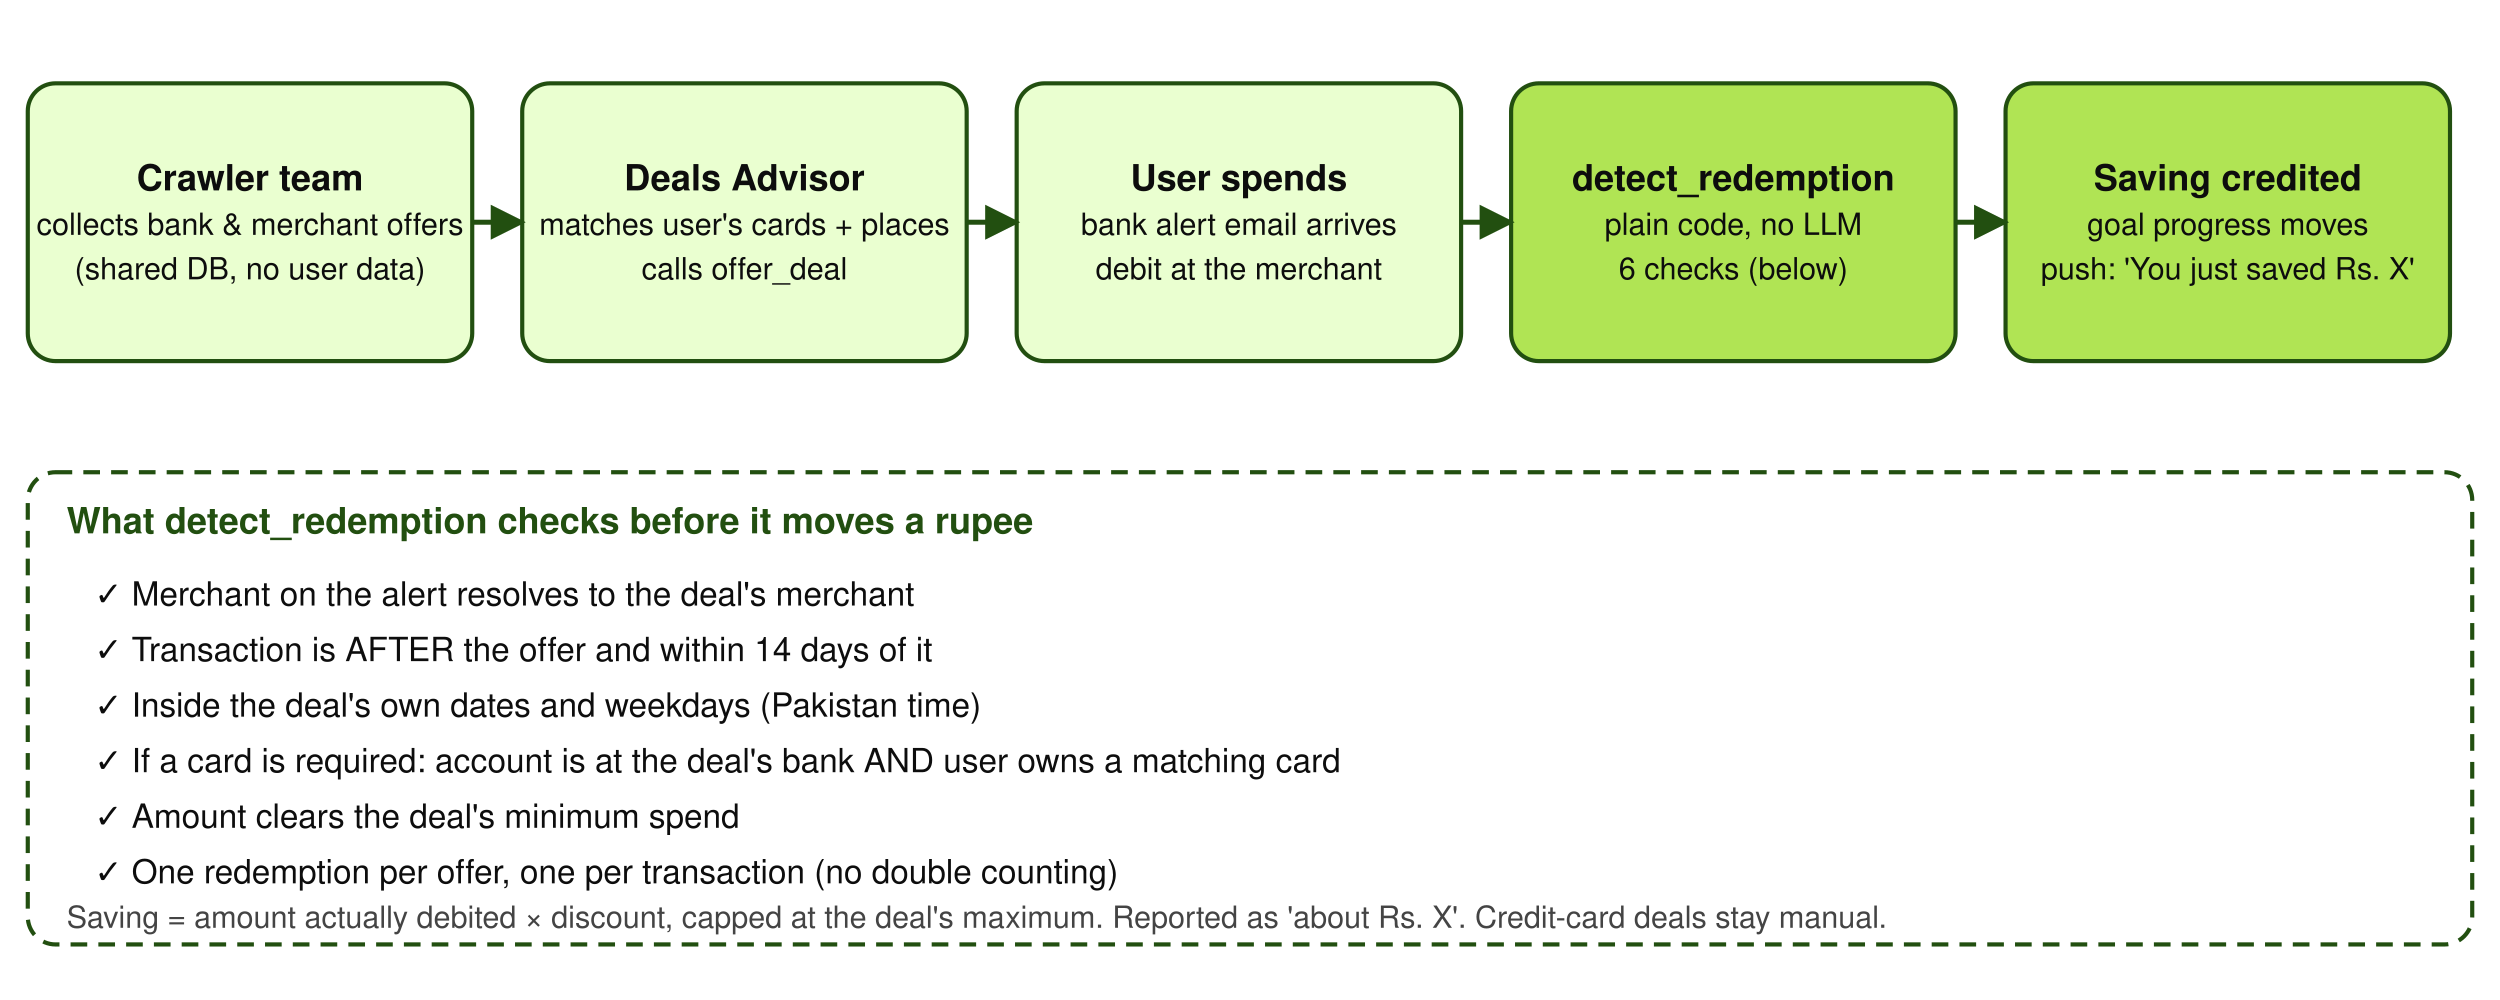
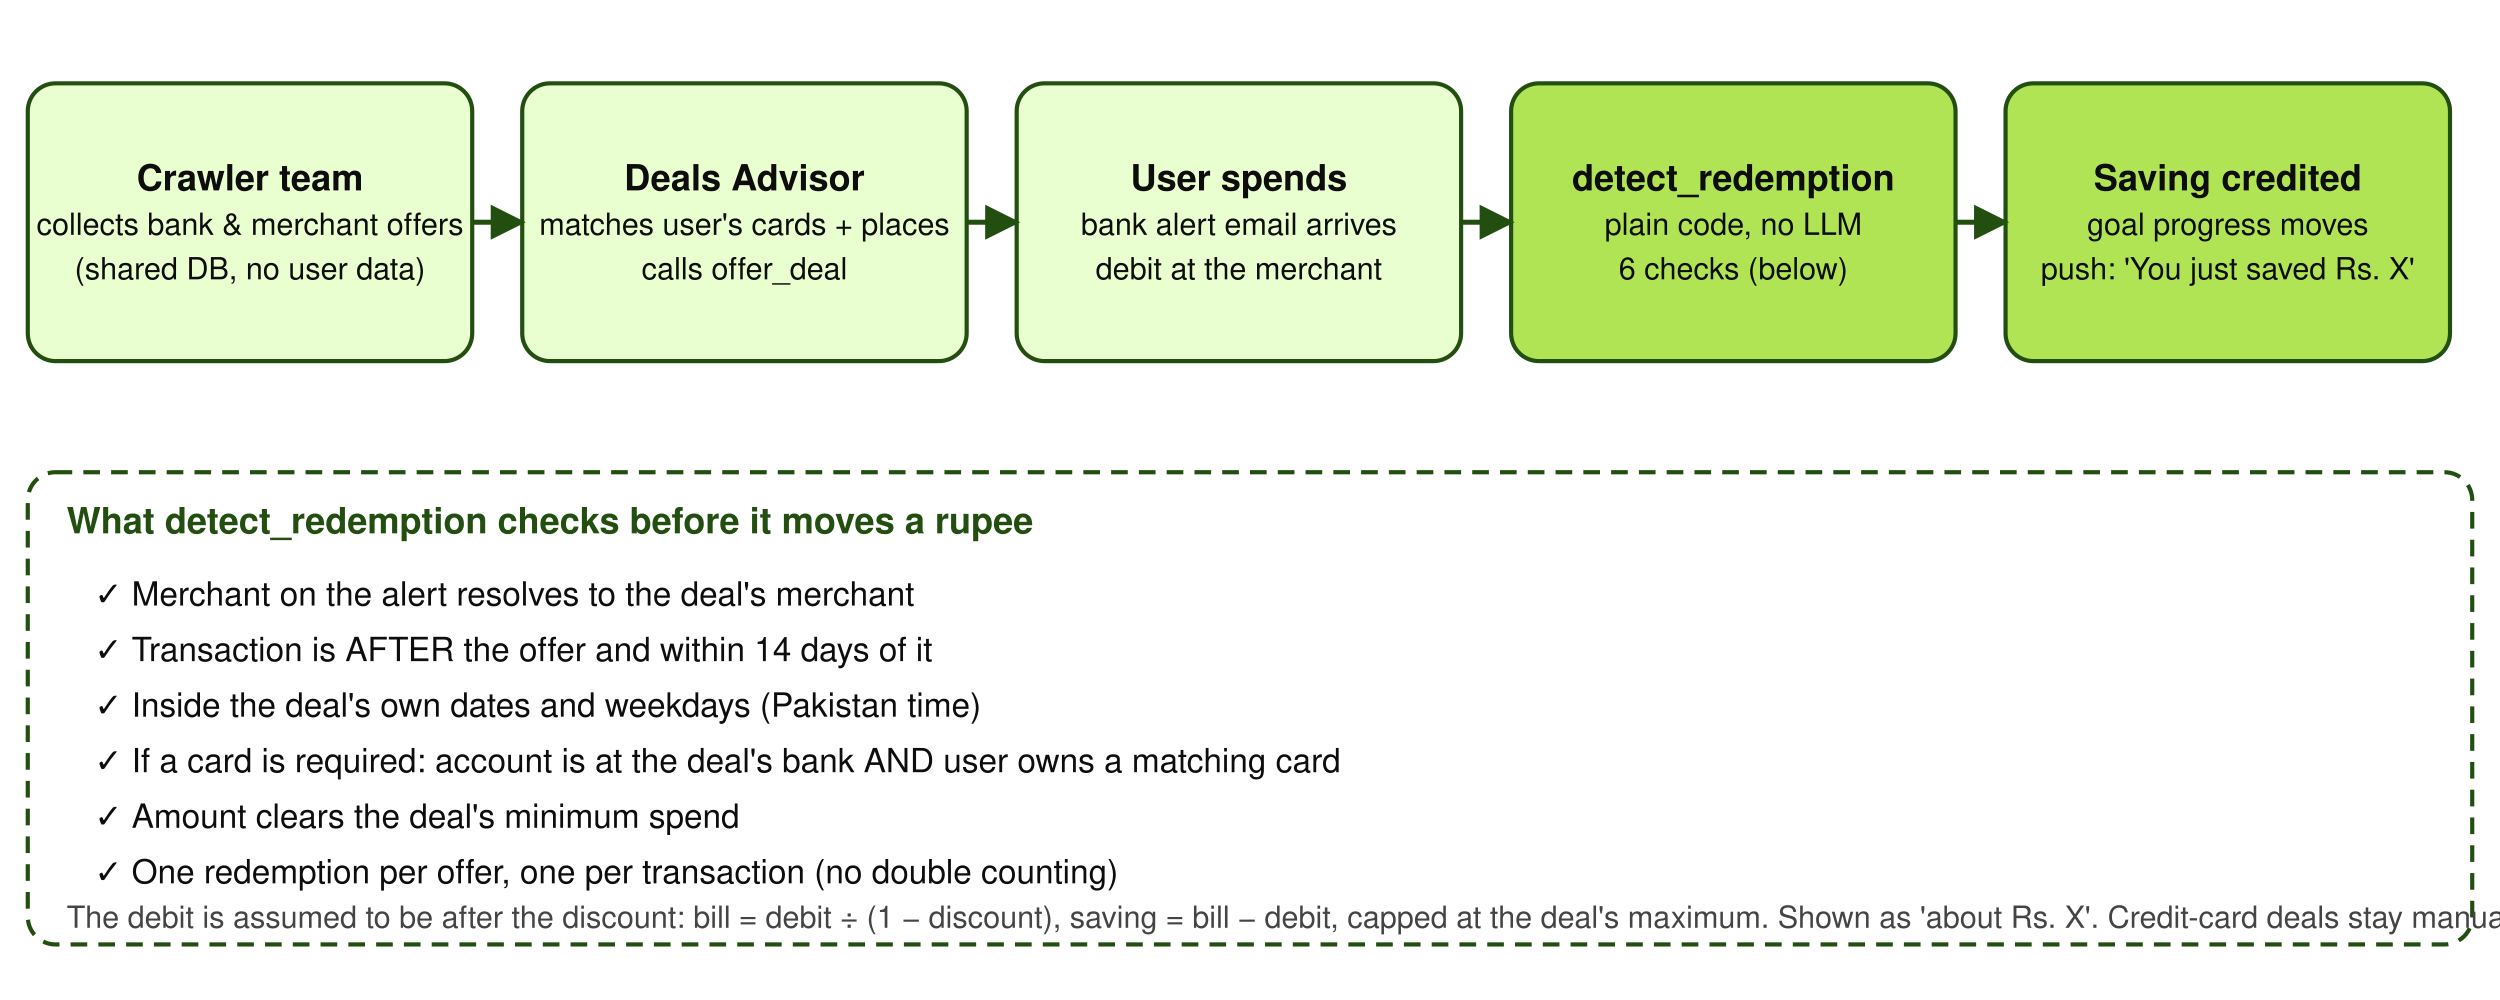
<svg xmlns="http://www.w3.org/2000/svg" viewBox="0 0 900 360" width="900" height="360" font-family="Helvetica,Arial,sans-serif">
  <defs>
    <marker id="a" viewBox="0 0 10 10" refX="9" refY="5" markerWidth="7" markerHeight="7" orient="auto-start-reverse">
      <path d="M0 0L10 5L0 10z" fill="#224F10" />
    </marker>
  </defs>
  <rect width="900" height="360" fill="#ffffff" />
  <rect x="10" y="30" width="160" height="100" rx="10" fill="#EAFFD0" stroke="#224F10" stroke-width="1.5" />
  <text x="90.0" y="68.55" text-anchor="middle" font-size="13" font-weight="700" fill="#0D0D0D">Crawler team</text>
  <text x="90.0" y="84.55" text-anchor="middle" font-size="11" font-weight="400" fill="#0D0D0D">collects bank &amp; merchant offers</text>
  <text x="90.0" y="100.55" text-anchor="middle" font-size="11" font-weight="400" fill="#0D0D0D">(shared DB, no user data)</text>
  <rect x="188" y="30" width="160" height="100" rx="10" fill="#EAFFD0" stroke="#224F10" stroke-width="1.5" />
  <text x="268.0" y="68.55" text-anchor="middle" font-size="13" font-weight="700" fill="#0D0D0D">Deals Advisor</text>
  <text x="268.0" y="84.55" text-anchor="middle" font-size="11" font-weight="400" fill="#0D0D0D">matches user's cards + places</text>
  <text x="268.0" y="100.55" text-anchor="middle" font-size="11" font-weight="400" fill="#0D0D0D">calls offer_deal</text>
  <line x1="170" y1="80" x2="188" y2="80" stroke="#224F10" stroke-width="1.8" marker-end="url(#a)" />
  <rect x="366" y="30" width="160" height="100" rx="10" fill="#EAFFD0" stroke="#224F10" stroke-width="1.5" />
  <text x="446.0" y="68.55" text-anchor="middle" font-size="13" font-weight="700" fill="#0D0D0D">User spends</text>
  <text x="446.0" y="84.55" text-anchor="middle" font-size="11" font-weight="400" fill="#0D0D0D">bank alert email arrives</text>
  <text x="446.0" y="100.55" text-anchor="middle" font-size="11" font-weight="400" fill="#0D0D0D">debit at the merchant</text>
  <line x1="348" y1="80" x2="366" y2="80" stroke="#224F10" stroke-width="1.8" marker-end="url(#a)" />
  <rect x="544" y="30" width="160" height="100" rx="10" fill="#B0E454" stroke="#224F10" stroke-width="1.5" />
  <text x="624.0" y="68.55" text-anchor="middle" font-size="13" font-weight="700" fill="#0D0D0D">detect_redemption</text>
  <text x="624.0" y="84.55" text-anchor="middle" font-size="11" font-weight="400" fill="#0D0D0D">plain code, no LLM</text>
  <text x="624.0" y="100.55" text-anchor="middle" font-size="11" font-weight="400" fill="#0D0D0D">6 checks (below)</text>
  <line x1="526" y1="80" x2="544" y2="80" stroke="#224F10" stroke-width="1.8" marker-end="url(#a)" />
  <rect x="722" y="30" width="160" height="100" rx="10" fill="#B0E454" stroke="#224F10" stroke-width="1.5" />
  <text x="802.0" y="68.55" text-anchor="middle" font-size="13" font-weight="700" fill="#0D0D0D">Saving credited</text>
  <text x="802.0" y="84.55" text-anchor="middle" font-size="11" font-weight="400" fill="#0D0D0D">goal progress moves</text>
  <text x="802.0" y="100.55" text-anchor="middle" font-size="11" font-weight="400" fill="#0D0D0D">push: 'You just saved Rs. X'</text>
  <line x1="704" y1="80" x2="722" y2="80" stroke="#224F10" stroke-width="1.8" marker-end="url(#a)" />
  <rect x="10" y="170" width="880" height="170" rx="10" fill="#ffffff" stroke="#224F10" stroke-width="1.5" stroke-dasharray="6 4" />
  <text x="450.0" y="259.55" text-anchor="middle" font-size="13" font-weight="700" fill="#0D0D0D" />
  <text x="24" y="192" text-anchor="start" font-size="13" font-weight="700" fill="#224F10">What detect_redemption checks before it moves a rupee</text>
  <text x="34" y="218" text-anchor="start" font-size="12" font-weight="400" fill="#0D0D0D">✓  Merchant on the alert resolves to the deal's merchant</text>
  <text x="34" y="238" text-anchor="start" font-size="12" font-weight="400" fill="#0D0D0D">✓  Transaction is AFTER the offer and within 14 days of it</text>
  <text x="34" y="258" text-anchor="start" font-size="12" font-weight="400" fill="#0D0D0D">✓  Inside the deal's own dates and weekdays (Pakistan time)</text>
  <text x="34" y="278" text-anchor="start" font-size="12" font-weight="400" fill="#0D0D0D">✓  If a card is required: account is at the deal's bank AND user owns a matching card</text>
  <text x="34" y="298" text-anchor="start" font-size="12" font-weight="400" fill="#0D0D0D">✓  Amount clears the deal's minimum spend</text>
  <text x="34" y="318" text-anchor="start" font-size="12" font-weight="400" fill="#0D0D0D">✓  One redemption per offer, one per transaction (no double counting)</text>
-   <text x="24" y="334" text-anchor="start" font-size="11" font-weight="400" fill="#444">Saving = amount actually debited × discount, capped at the deal's maximum. Reported as 'about Rs. X'. Credit-card deals stay manual.</text>
+   <text x="24" y="334" text-anchor="start" font-size="11" font-weight="400" fill="#444">The debit is assumed to be after the discount: bill = debit ÷ (1 − discount), saving = bill − debit, capped at the deal's maximum. Shown as 'about Rs. X'. Credit-card deals stay manual.</text>
</svg>
